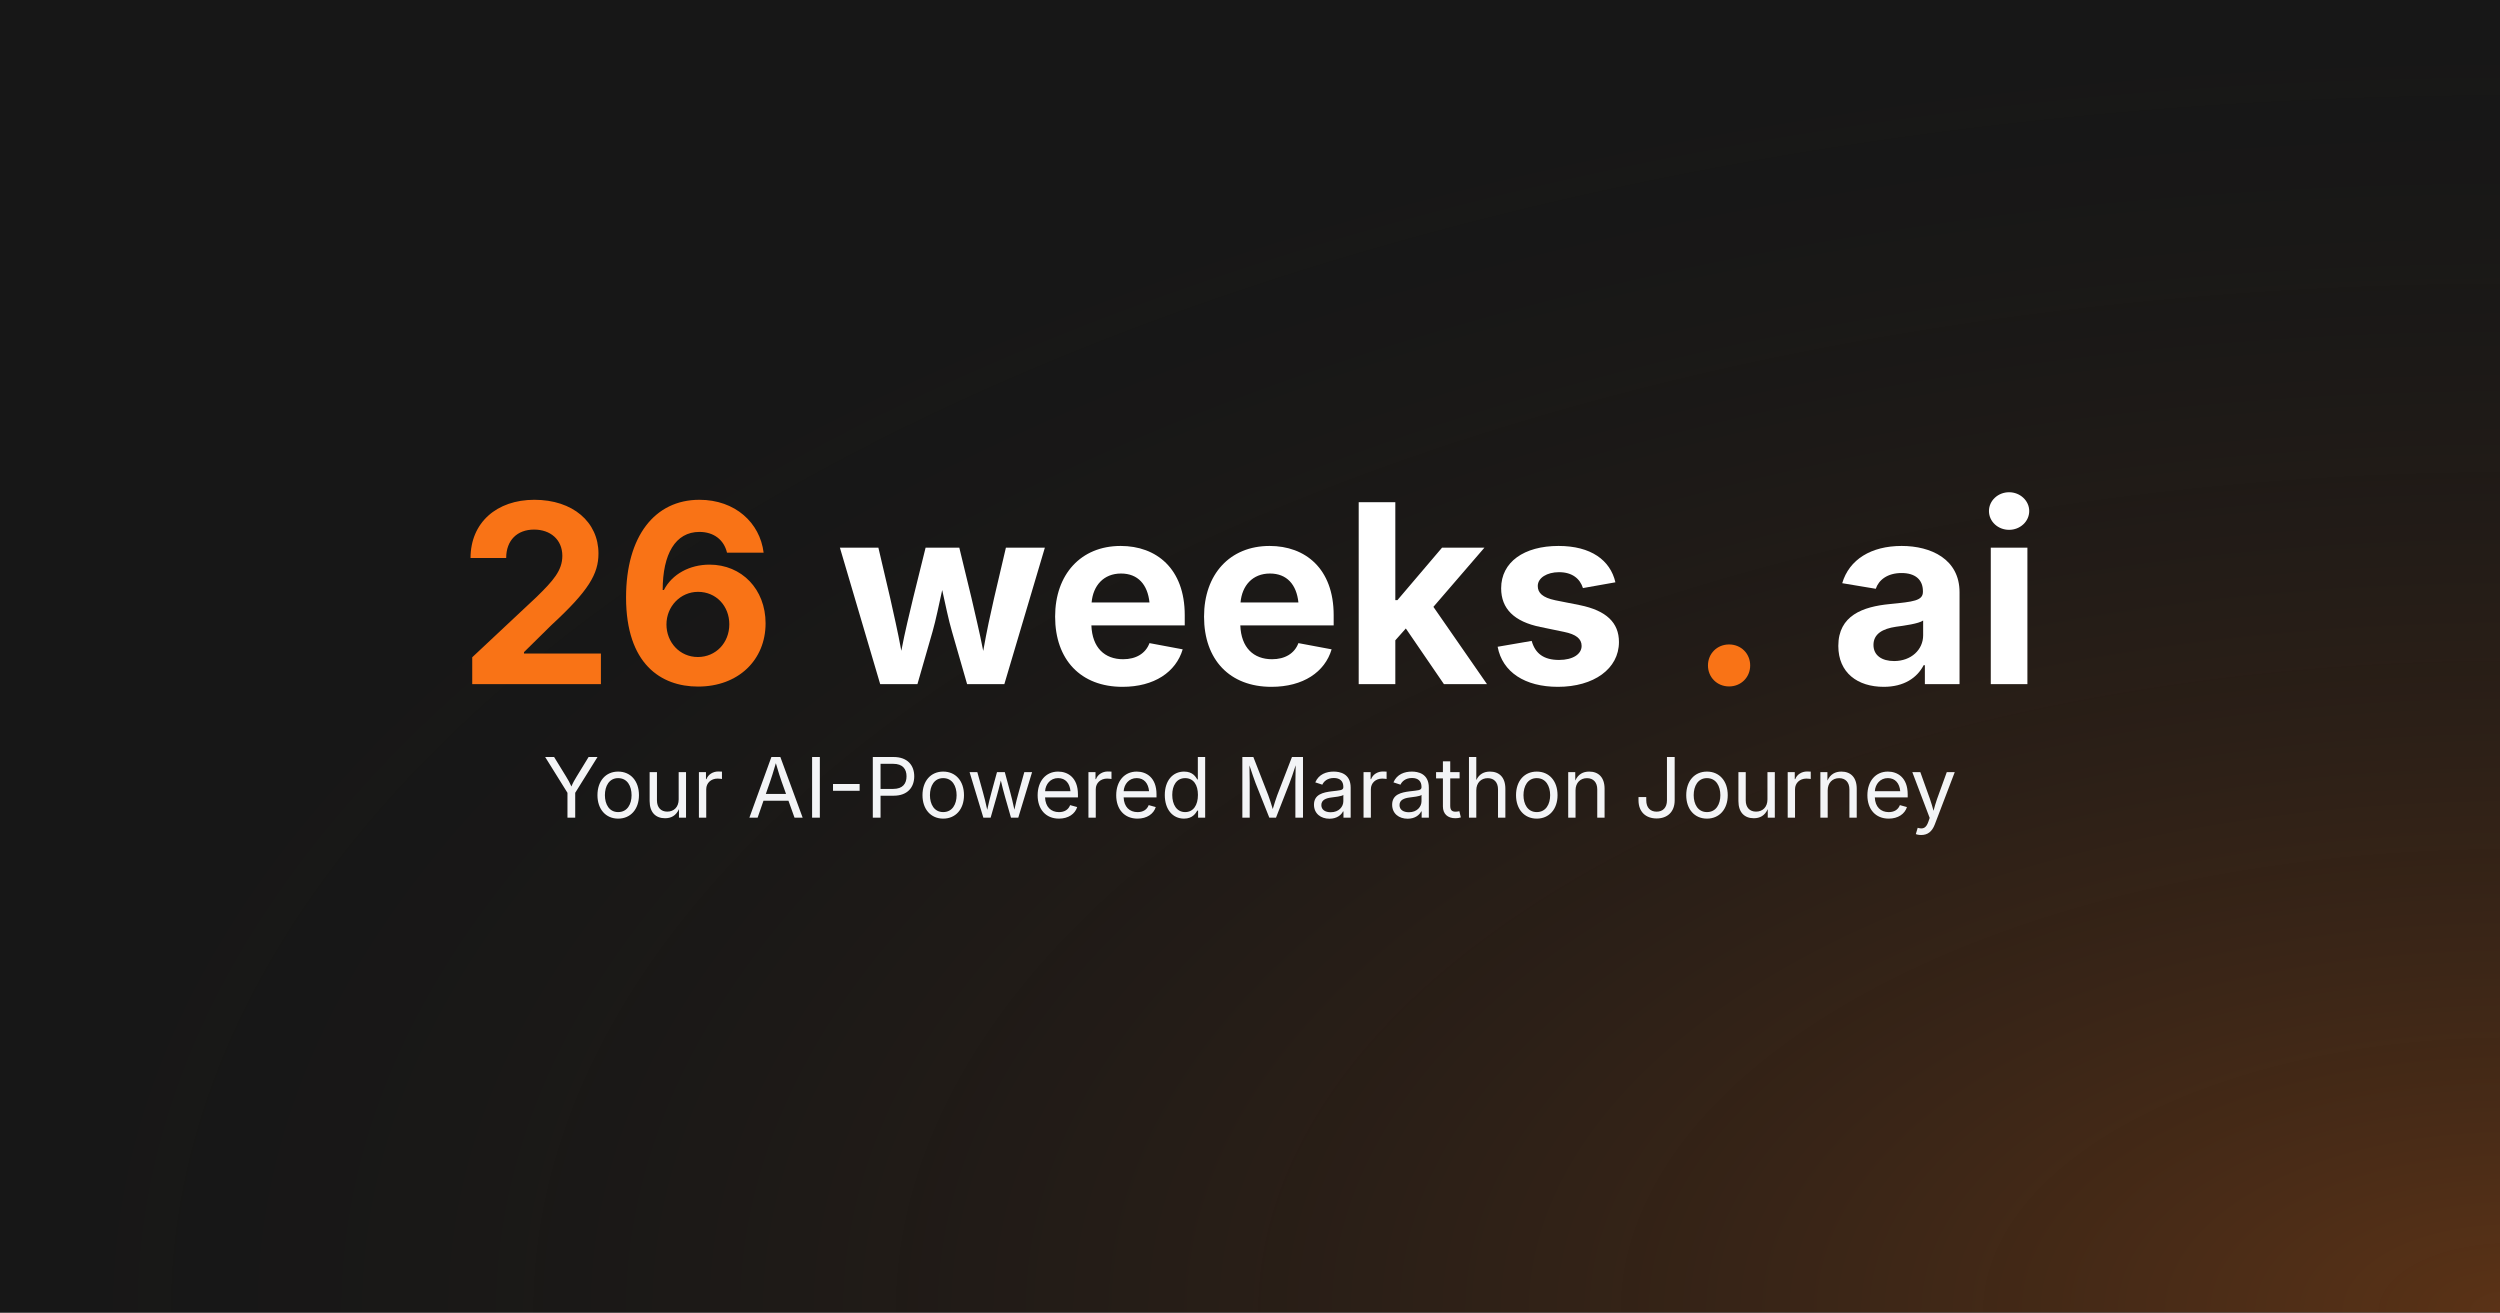
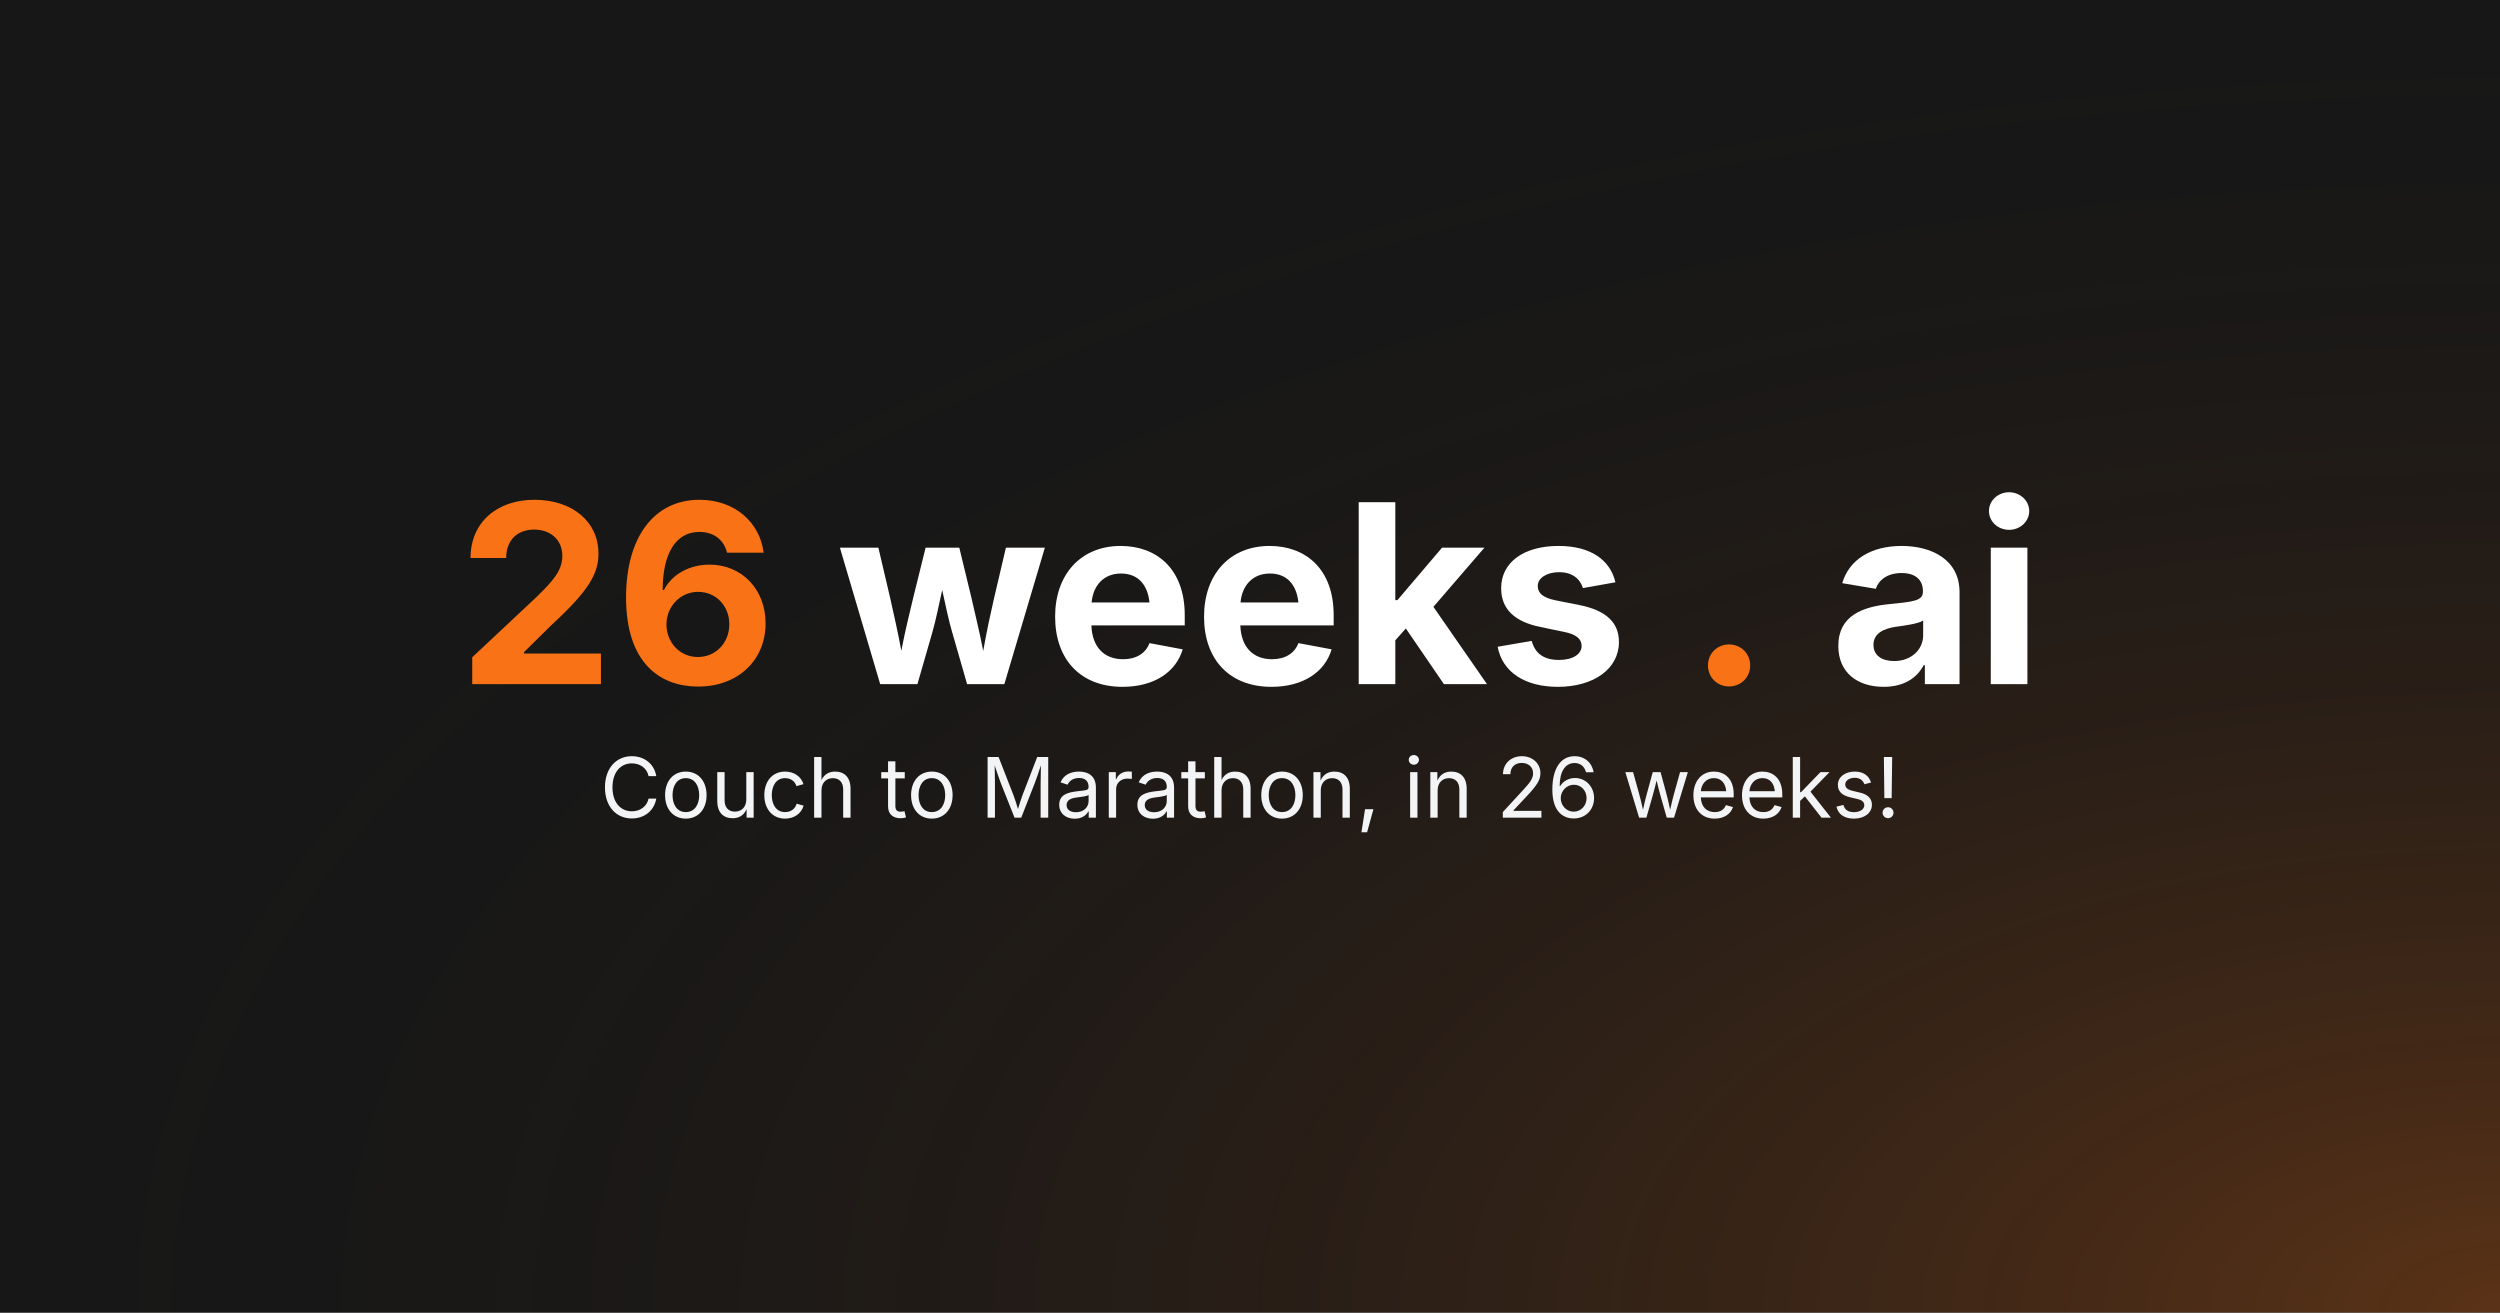
<svg xmlns="http://www.w3.org/2000/svg" width="1200" height="630" viewBox="0 0 1200 630">
  <rect width="1200" height="630" fill="#171717" />
  <rect x="0" y="0" width="1200" height="630" fill="#171717" />
  <defs>
    <radialGradient id="orangeGlow" cx="100%" cy="100%" r="100%">
      <stop offset="0%" style="stop-color:#f97316;stop-opacity:0.3" />
      <stop offset="100%" style="stop-color:#171717;stop-opacity:0" />
    </radialGradient>
  </defs>
  <rect width="1200" height="630" fill="url(#orangeGlow)" />
-   <text x="50%" y="45%" dominant-baseline="middle" text-anchor="middle" font-family="system-ui, -apple-system" font-weight="bold" font-size="120" fill="#ffffff">
+   <text x="50%" y="45%" dominant-baseline="middle" text-anchor="middle" font-family="system-ui, -apple-system" font-weight="bold" font-size="120" fill="#ffffff" style="word-spacing: -10px;">
    <tspan fill="#f97316">26</tspan>
    <tspan fill="#ffffff">weeks</tspan>
    <tspan fill="#f97316">.</tspan>
    <tspan fill="#ffffff">ai</tspan>
  </text>
  <text x="50%" y="60%" dominant-baseline="middle" text-anchor="middle" font-family="system-ui, -apple-system" font-size="40" fill="#f3f4f6">
-     Your AI-Powered Marathon Journey
+     Couch to Marathon, in 26 weeks!
  </text>
</svg>
